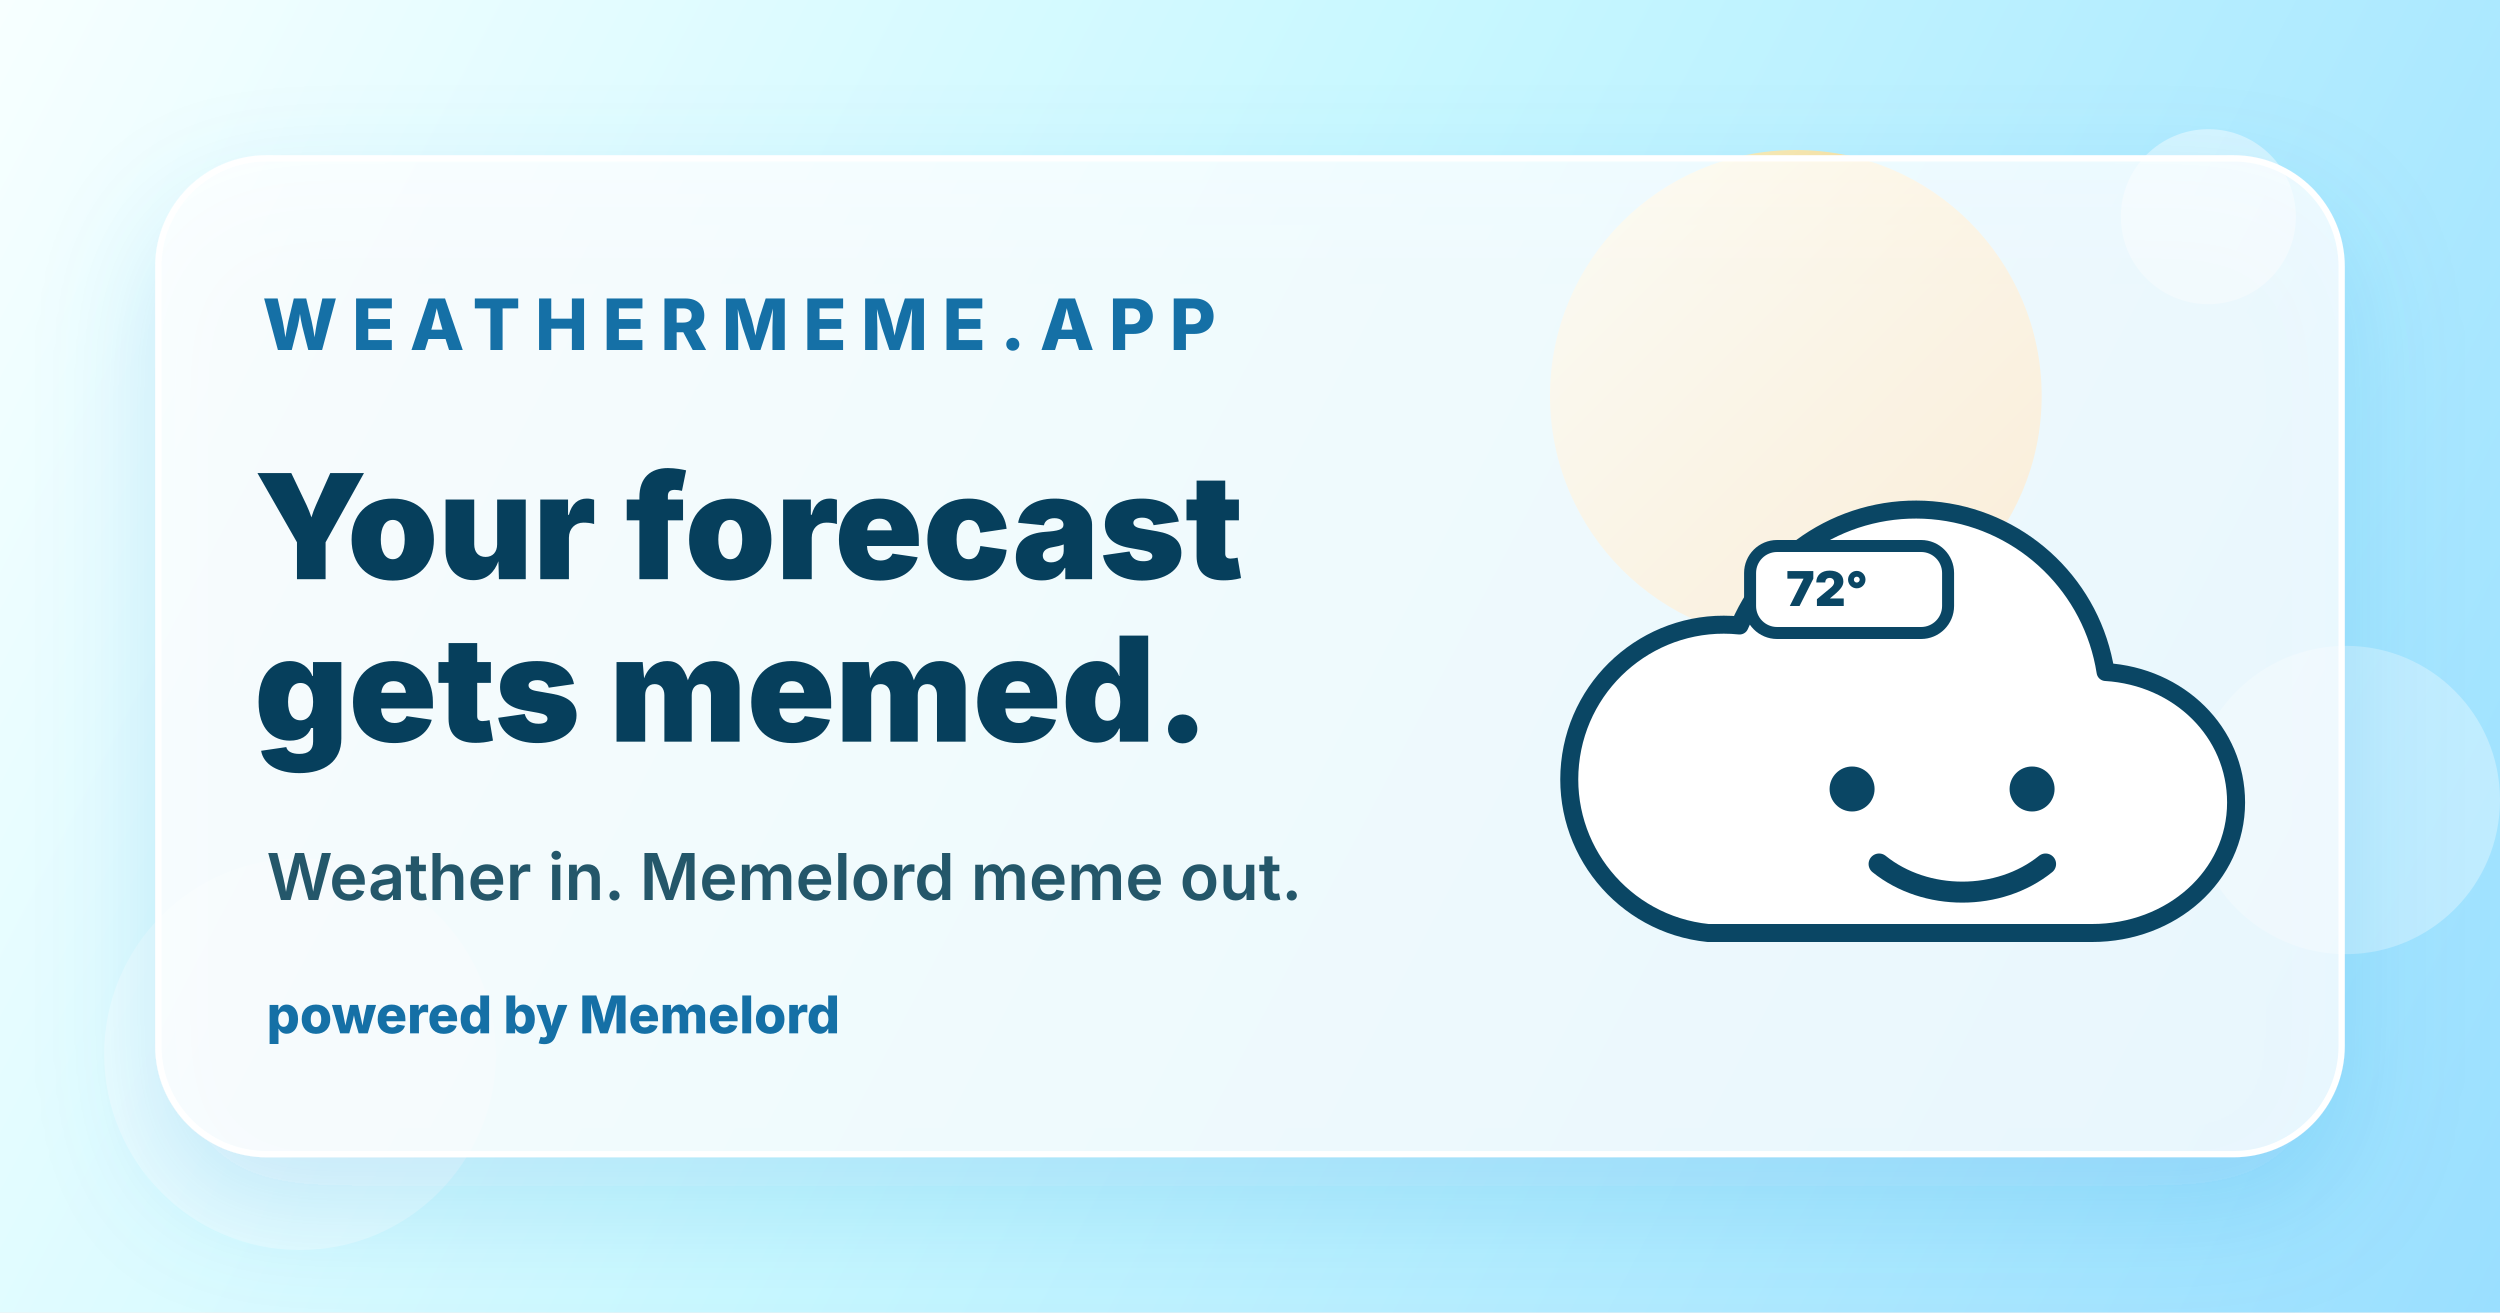
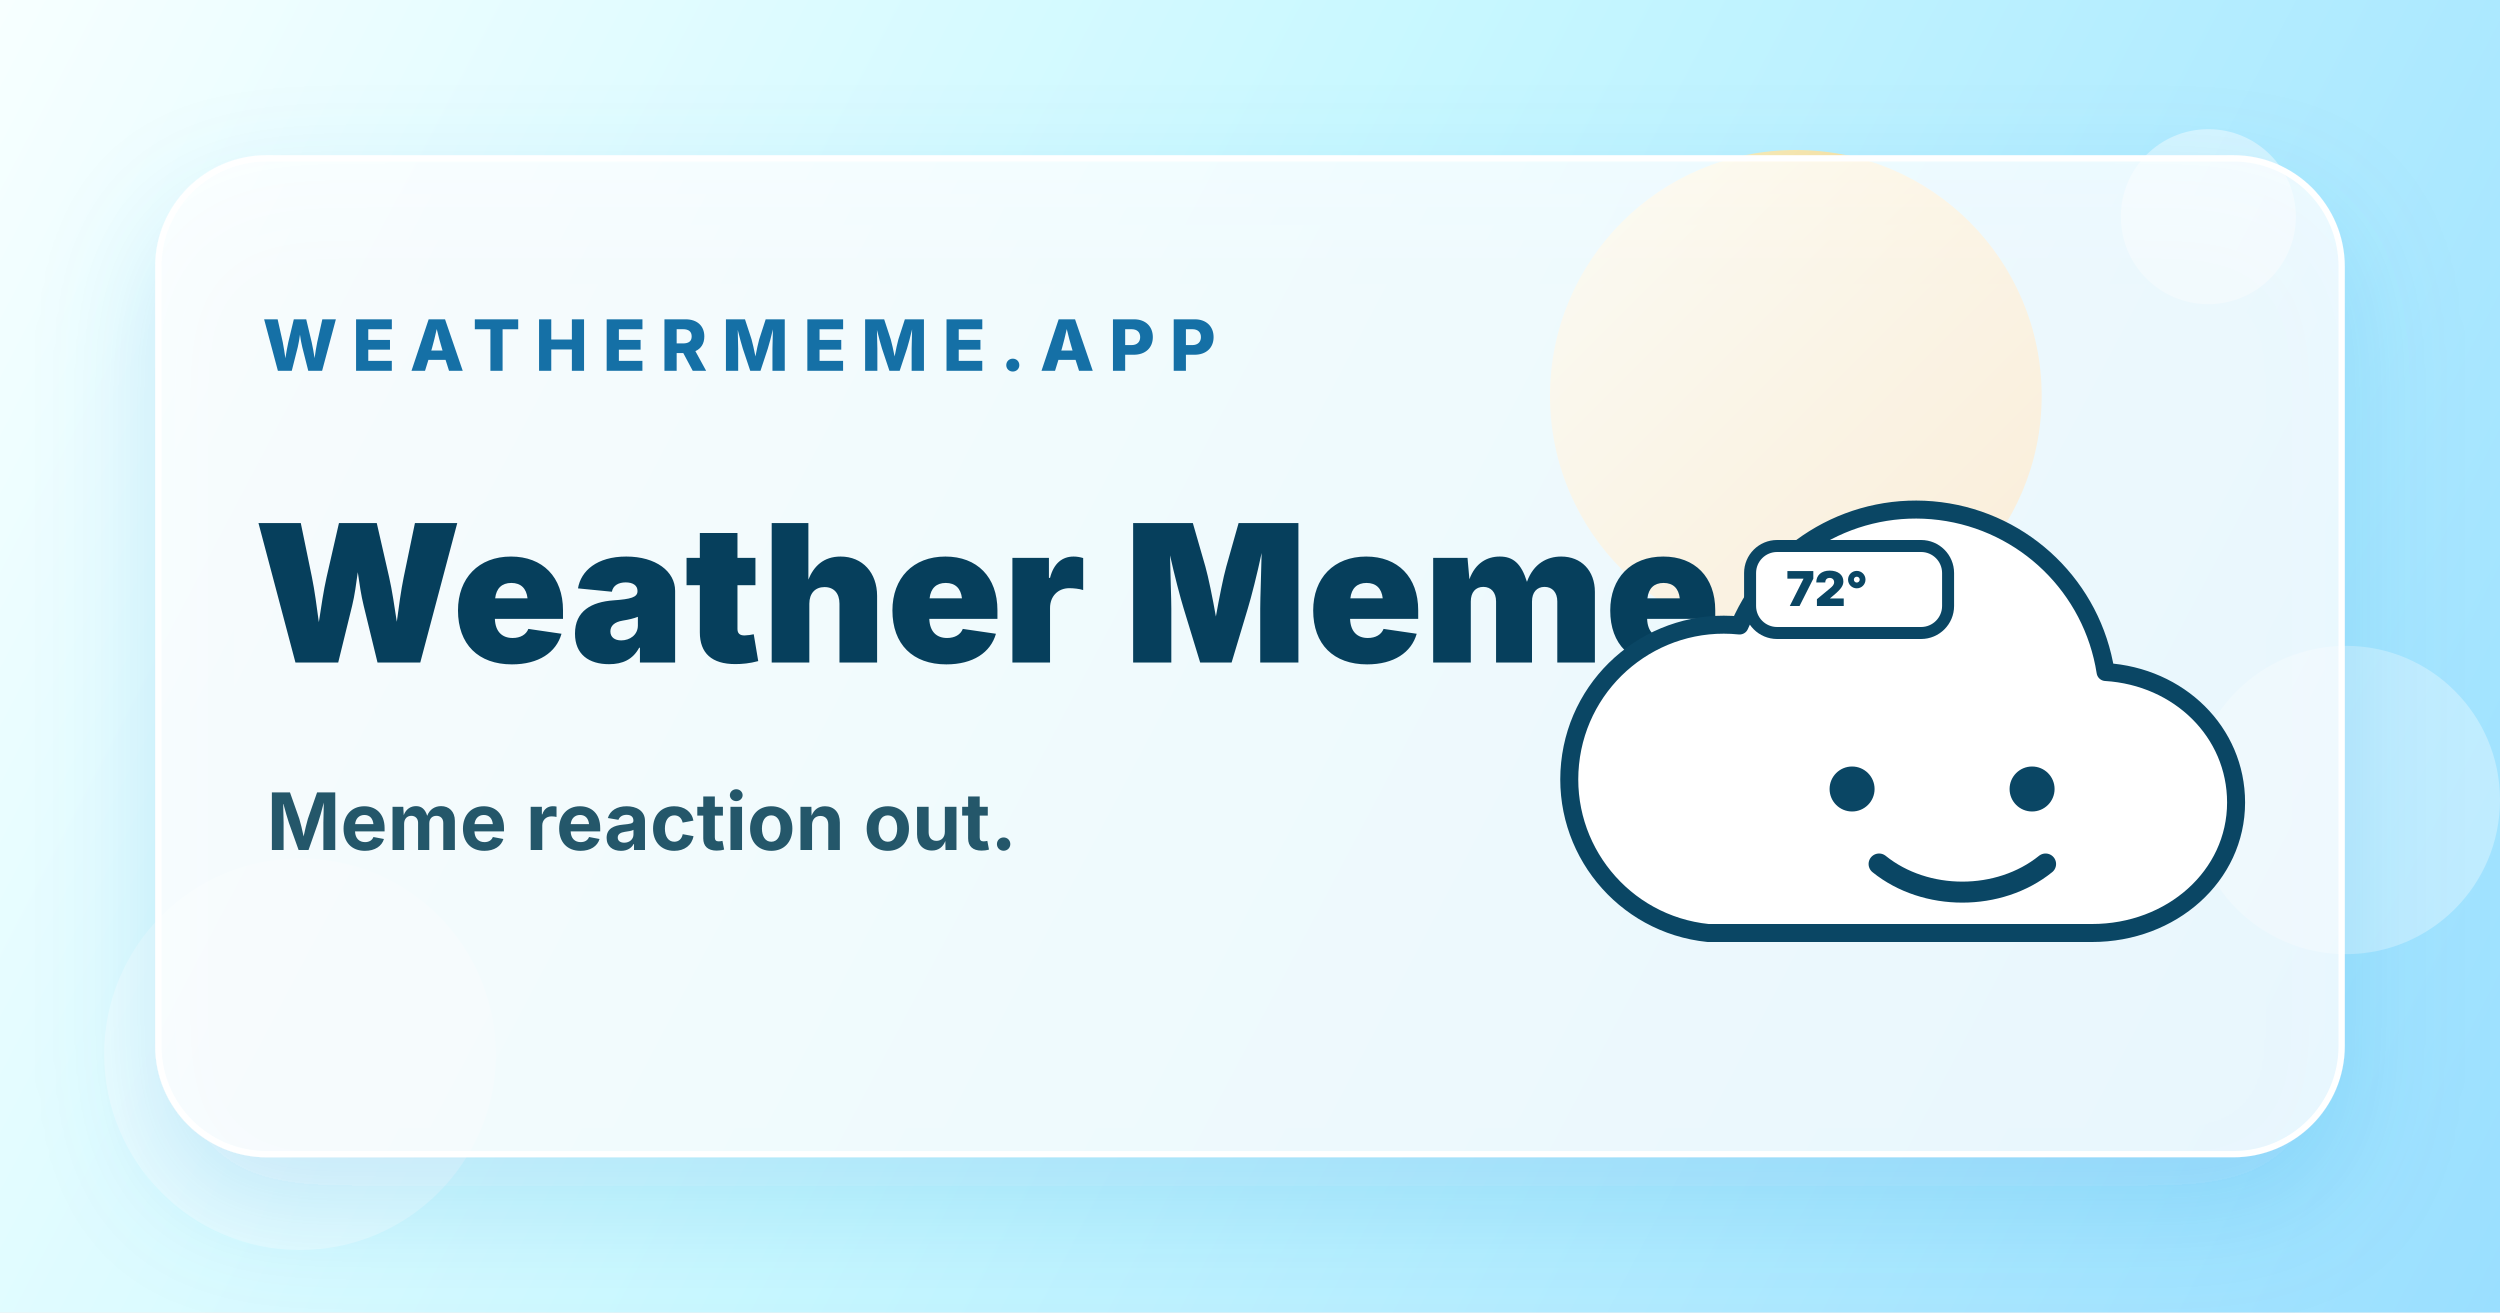
<svg xmlns="http://www.w3.org/2000/svg" width="1200" height="630" viewBox="0 0 1200 630" role="img" aria-label="Weather Meme">
  <defs>
    <linearGradient id="bg" x1="0" y1="0" x2="1200" y2="630" gradientUnits="userSpaceOnUse">
      <stop stop-color="#f7ffff" />
      <stop offset="0.44" stop-color="#c9f8ff" />
      <stop offset="1" stop-color="#9adfff" />
    </linearGradient>
    <linearGradient id="sun" x1="742" y1="68" x2="980" y2="306" gradientUnits="userSpaceOnUse">
      <stop stop-color="#fffbd1" />
      <stop offset="1" stop-color="#ffb13b" />
    </linearGradient>
    <filter id="shadow" x="-20%" y="-20%" width="140%" height="150%">
      <feDropShadow dx="0" dy="24" stdDeviation="28" flood-color="#268fd6" flood-opacity="0.22" />
    </filter>
  </defs>
  <rect width="1200" height="630" fill="url(#bg)" />
  <circle cx="862" cy="190" r="118" fill="url(#sun)" opacity="0.95" />
  <circle cx="1060" cy="104" r="42" fill="#fff" opacity="0.45" />
  <circle cx="1126" cy="384" r="74" fill="#fff" opacity="0.32" />
  <circle cx="144" cy="506" r="94" fill="#fff" opacity="0.34" />
  <g filter="url(#shadow)">
    <rect x="76" y="76" width="1048" height="478" rx="52" fill="#ffffff" fill-opacity="0.76" stroke="#ffffff" stroke-width="3" />
  </g>
-   <text x="126" y="168" fill="#1570a6" font-family="Inter, ui-sans-serif, system-ui, -apple-system, BlinkMacSystemFont, 'Segoe UI', sans-serif" font-size="34" font-weight="800" letter-spacing="7">WEATHERMEME.APP</text>
-   <text x="122" y="278" fill="#063f5c" font-family="Inter, ui-sans-serif, system-ui, -apple-system, BlinkMacSystemFont, 'Segoe UI', sans-serif" font-size="70" font-weight="900">Your forecast</text>
-   <text x="122" y="356" fill="#063f5c" font-family="Inter, ui-sans-serif, system-ui, -apple-system, BlinkMacSystemFont, 'Segoe UI', sans-serif" font-size="70" font-weight="900">gets memed.</text>
-   <text x="128" y="432" fill="#24576a" font-family="Inter, ui-sans-serif, system-ui, -apple-system, BlinkMacSystemFont, 'Segoe UI', sans-serif" font-size="31" font-weight="600">Weather in. Memelord meme out.</text>
-   <text x="128" y="496" fill="#1570a6" font-family="Inter, ui-sans-serif, system-ui, -apple-system, BlinkMacSystemFont, 'Segoe UI', sans-serif" font-size="25" font-weight="800">powered by Memelord</text>
+   <text x="126" y="178" fill="#1570a6" font-family="Inter, ui-sans-serif, system-ui, -apple-system, BlinkMacSystemFont, 'Segoe UI', sans-serif" font-size="34" font-weight="800" letter-spacing="7">WEATHERMEME.APP</text>
+   <text x="122" y="318" fill="#063f5c" font-family="Inter, ui-sans-serif, system-ui, -apple-system, BlinkMacSystemFont, 'Segoe UI', sans-serif" font-size="92" font-weight="900">Weather Meme</text>
+   <text x="128" y="408" fill="#24576a" font-family="Inter, ui-sans-serif, system-ui, -apple-system, BlinkMacSystemFont, 'Segoe UI', sans-serif" font-size="38" font-weight="700">Meme reaction out.</text>
  <g transform="translate(925 324) scale(.72)">
    <path fill="#fff" stroke="#0a4664" stroke-width="12" stroke-linejoin="round" d="M-146 172h256c53 0 96-38 96-87 0-47-38-84-87-87A128 128 0 0 0-125-33a101 101 0 0 0-21 205Z" />
    <circle cx="-50" cy="76" r="15" fill="#0a4664" />
    <circle cx="70" cy="76" r="15" fill="#0a4664" />
    <path d="M-32 126c31 25 80 25 111 0" fill="none" stroke="#0a4664" stroke-width="14" stroke-linecap="round" />
    <rect x="-118" y="-86" width="132" height="58" rx="18" fill="#ffffff" stroke="#0a4664" stroke-width="8" />
    <text x="-94" y="-46" fill="#0a4664" font-family="Inter, ui-sans-serif, system-ui" font-size="32" font-weight="900">72°</text>
  </g>
</svg>
